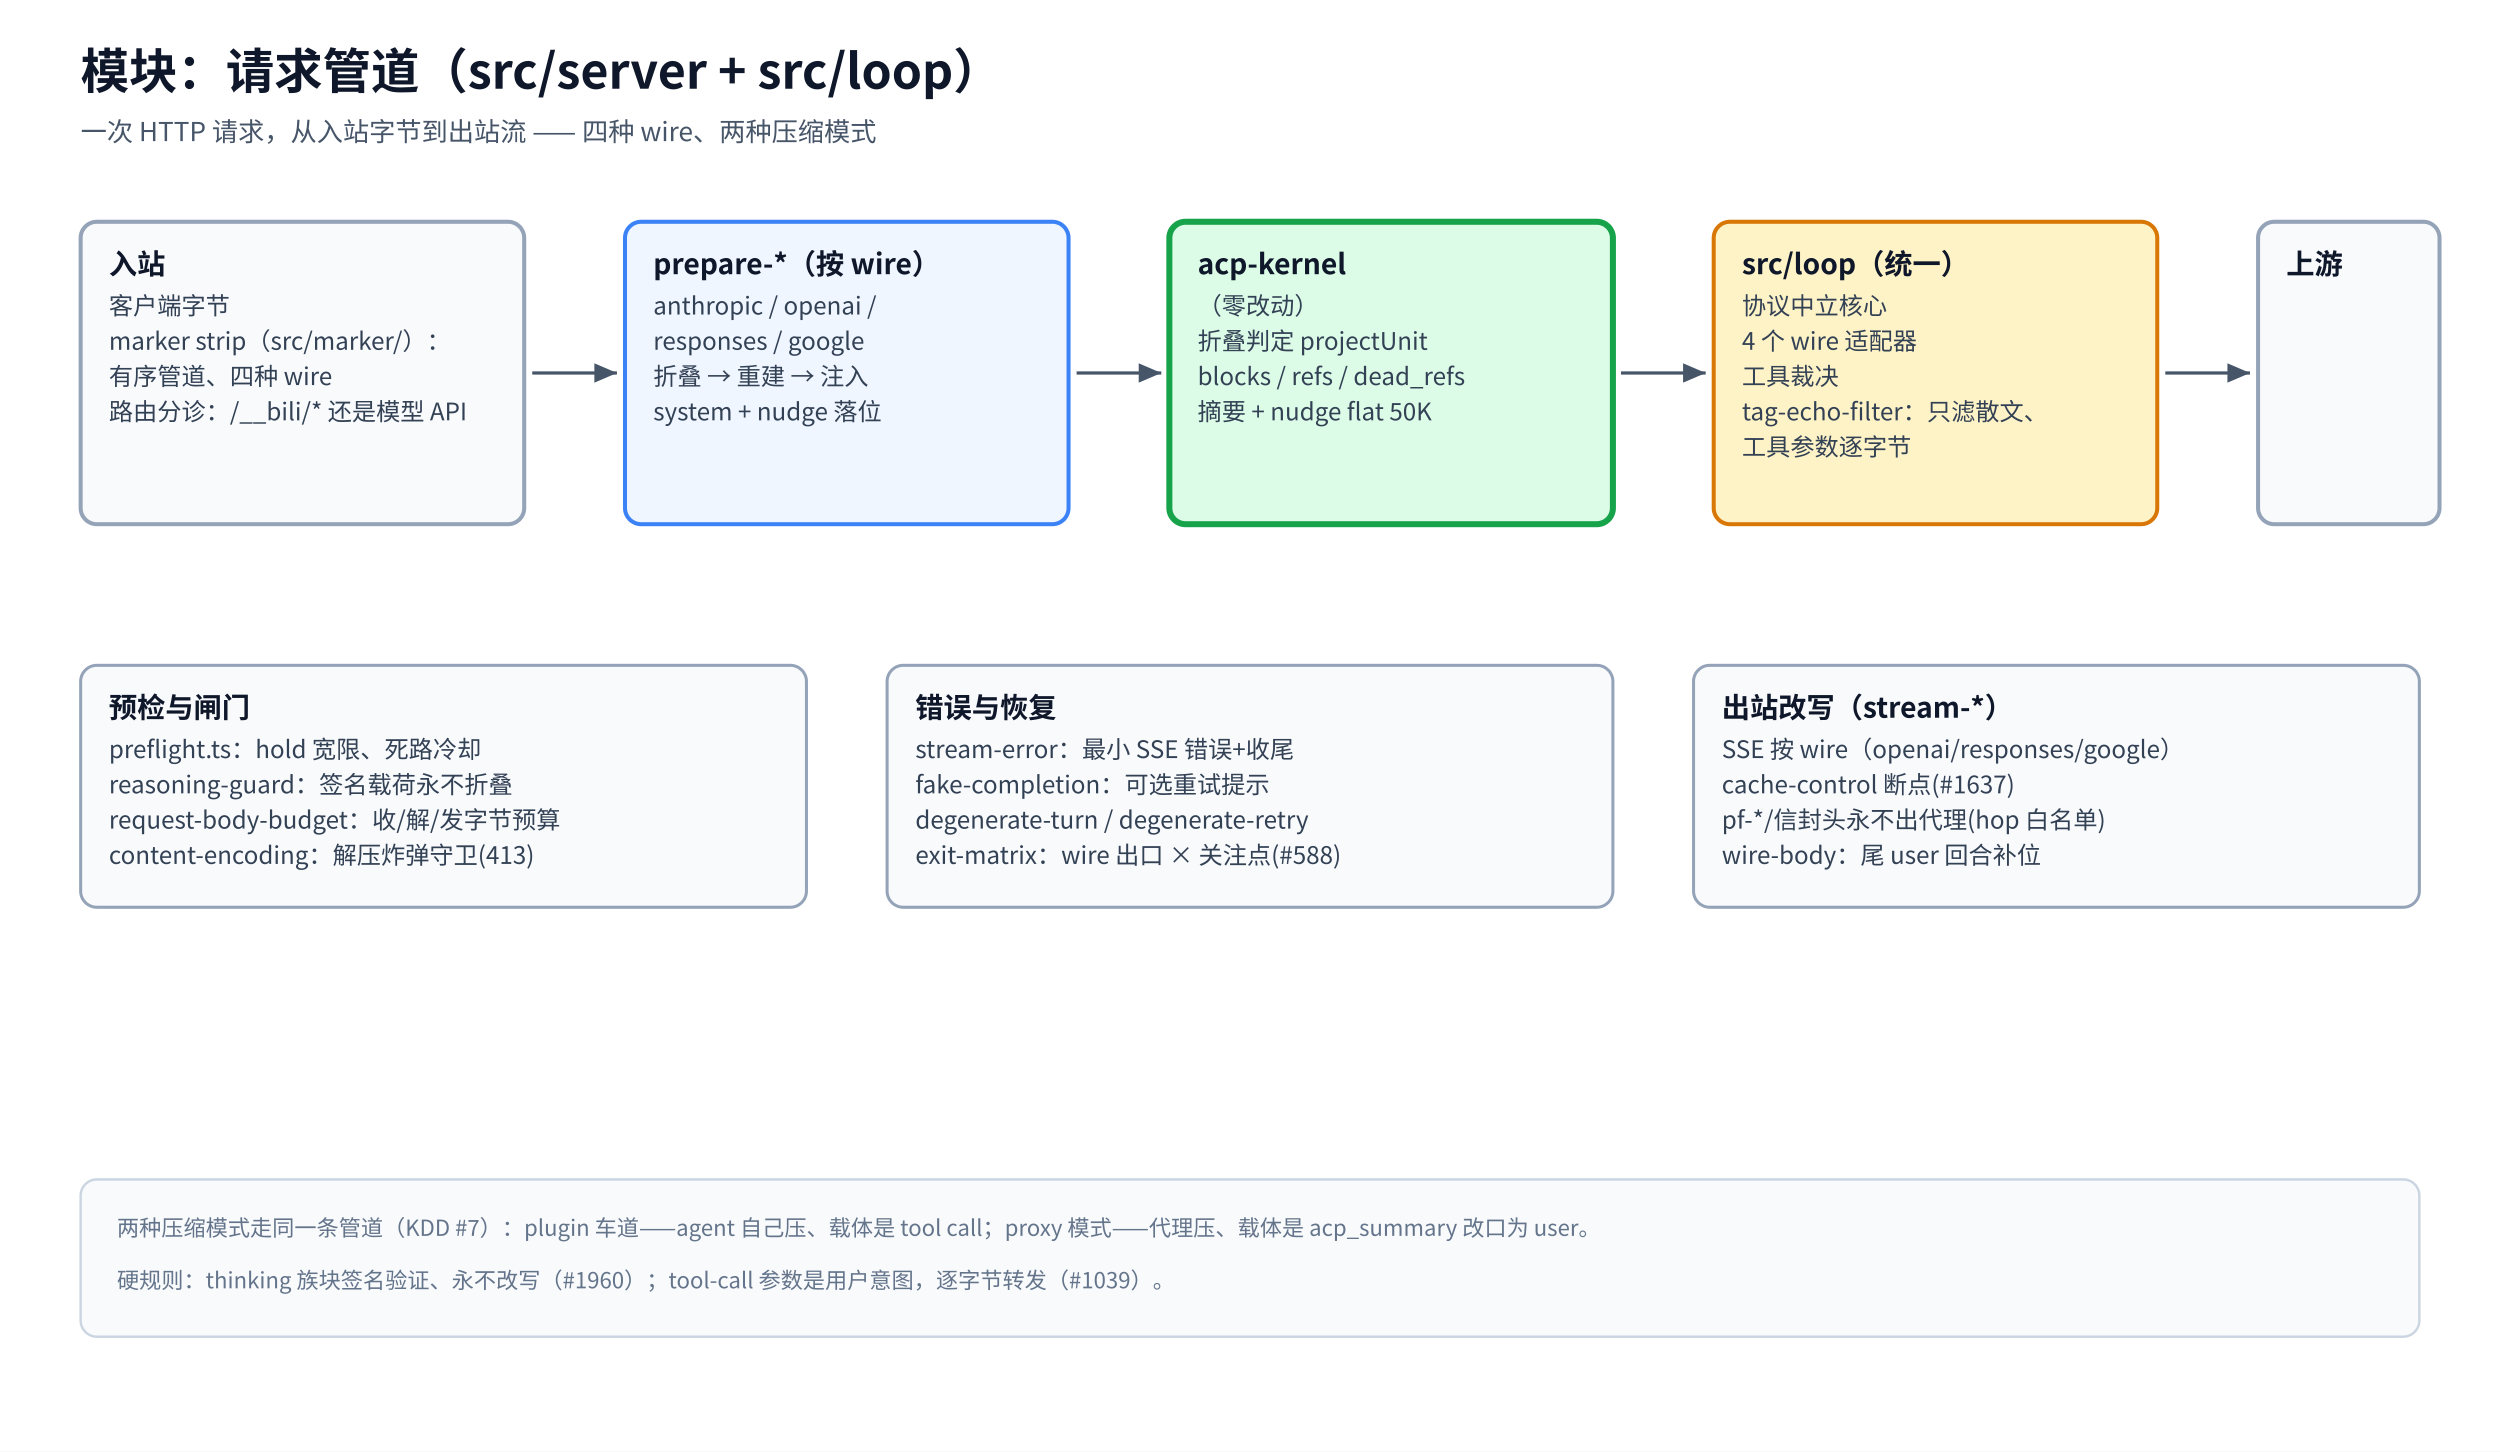
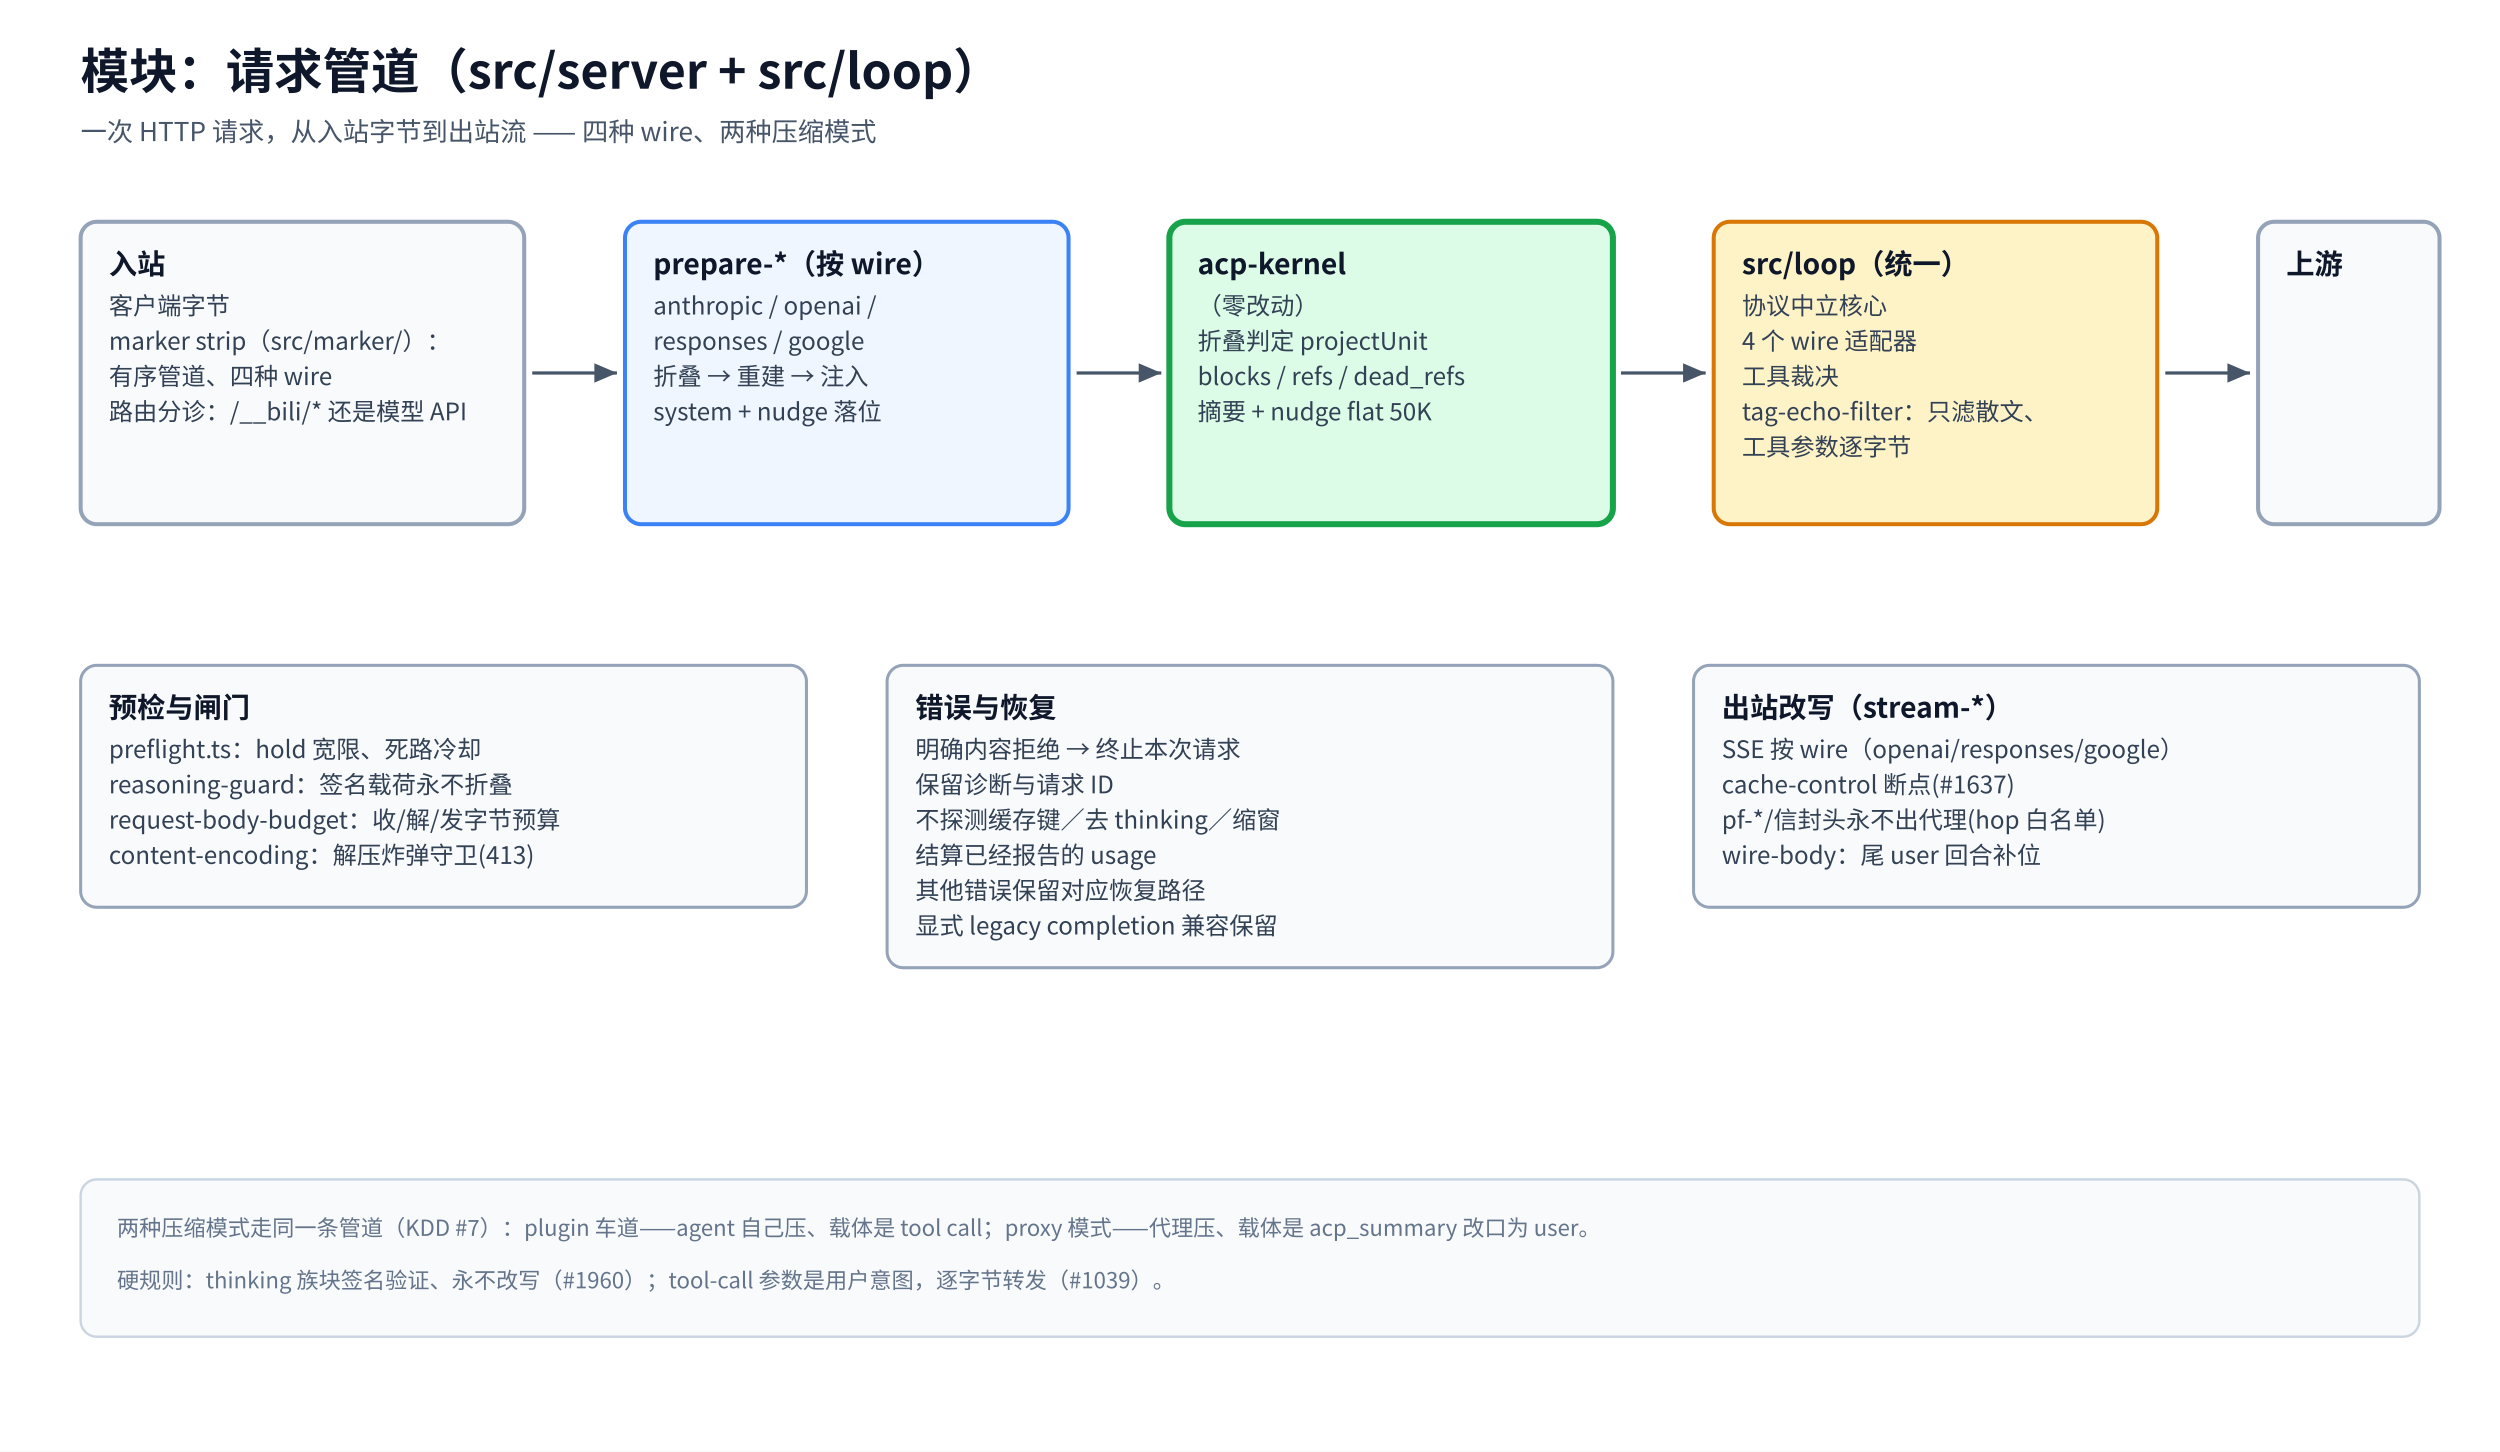
<svg xmlns="http://www.w3.org/2000/svg" width="1240" height="720" viewBox="0 0 1240 720">
-   <style>text{font-family:'Noto Sans CJK SC','Droid Sans Fallback',sans-serif;}.tt{font-size:24px;font-weight:700;fill:#0f172a;}.sub{font-size:13px;fill:#475569;}.h{font-size:14px;font-weight:700;fill:#0f172a;}.b{font-size:12px;fill:#334155;}.s{font-size:11px;fill:#64748b;}.leg{font-size:11.5px;fill:#475569;}.warn{font-size:12px;fill:#b91c1c;}.num{font-size:11px;font-weight:700;fill:#fff;}</style>
+   <style>text{font-family:'Noto Sans CJK SC','Droid Sans Fallback','Microsoft YaHei',sans-serif;}.tt{font-size:24px;font-weight:700;fill:#0f172a;}.sub{font-size:13px;fill:#475569;}.h{font-size:14px;font-weight:700;fill:#0f172a;}.b{font-size:12px;fill:#334155;}.s{font-size:11px;fill:#64748b;}.leg{font-size:11.5px;fill:#475569;}.warn{font-size:12px;fill:#b91c1c;}.num{font-size:11px;font-weight:700;fill:#fff;}</style>
  <defs>
    <marker id="ar" markerWidth="8" markerHeight="8" refX="7" refY="3" orient="auto">
      <path d="M0,0 L7,3 L0,6 z" fill="#475569" />
    </marker>
    <marker id="argr" markerWidth="8" markerHeight="8" refX="7" refY="3" orient="auto">
      <path d="M0,0 L7,3 L0,6 z" fill="#059669" />
    </marker>
  </defs>
  <rect width="1240" height="720" fill="#ffffff" />
  <rect x="40" y="110" width="220" height="150" rx="8" fill="#f8fafc" stroke="#94a3b8" stroke-width="2" />
  <rect x="310" y="110" width="220" height="150" rx="8" fill="#eff6ff" stroke="#3b82f6" stroke-width="2" />
  <rect x="580" y="110" width="220" height="150" rx="8" fill="#dcfce7" stroke="#16a34a" stroke-width="3" />
  <rect x="850" y="110" width="220" height="150" rx="8" fill="#fef3c7" stroke="#d97706" stroke-width="2" />
  <rect x="1120" y="110" width="90" height="150" rx="8" fill="#f8fafc" stroke="#94a3b8" stroke-width="2" />
  <rect x="40" y="330" width="360" height="120" rx="8" fill="#f8fafc" stroke="#94a3b8" stroke-width="1.5" />
-   <rect x="440" y="330" width="360" height="120" rx="8" fill="#f8fafc" stroke="#94a3b8" stroke-width="1.5" />
+   <rect x="440" y="330" width="360" height="150" rx="8" fill="#f8fafc" stroke="#94a3b8" stroke-width="1.5" />
  <rect x="840" y="330" width="360" height="120" rx="8" fill="#f8fafc" stroke="#94a3b8" stroke-width="1.5" />
  <rect x="40" y="585" width="1160" height="78" rx="8" fill="#f8fafc" stroke="#cbd5e1" stroke-width="1.2" />
  <line x1="264" y1="185" x2="306" y2="185" stroke="#475569" stroke-width="1.6" marker-end="url(#ar)" />
  <line x1="534" y1="185" x2="576" y2="185" stroke="#475569" stroke-width="1.6" marker-end="url(#ar)" />
  <line x1="804" y1="185" x2="846" y2="185" stroke="#475569" stroke-width="1.6" marker-end="url(#ar)" />
  <line x1="1074" y1="185" x2="1116" y2="185" stroke="#475569" stroke-width="1.6" marker-end="url(#ar)" />
  <text x="40" y="44" class="tt">模块：请求管道（src/server + src/loop）</text>
  <text x="40" y="70" class="sub">一次 HTTP 请求，从入站字节到出站流 —— 四种 wire、两种压缩模式</text>
  <text x="54" y="136" class="h">入站</text>
  <text x="54" y="156" class="b">客户端字节</text>
  <text x="54" y="173.5" class="b">marker strip（src/marker/）：</text>
  <text x="54" y="191" class="b">有序管道、四种 wire</text>
  <text x="54" y="208.5" class="b">路由分诊：/__bili/* 还是模型 API</text>
  <text x="324" y="136" class="h">prepare-*（按 wire）</text>
  <text x="324" y="156" class="b">anthropic / openai /</text>
  <text x="324" y="173.5" class="b">responses / google</text>
  <text x="324" y="191" class="b">折叠 → 重建 → 注入</text>
  <text x="324" y="208.5" class="b">system + nudge 落位</text>
  <text x="594" y="136" class="h">acp-kernel</text>
  <text x="594" y="156" class="b">（零改动）</text>
  <text x="594" y="173.5" class="b">折叠判定 projectUnit</text>
  <text x="594" y="191" class="b">blocks / refs / dead_refs</text>
  <text x="594" y="208.5" class="b">摘要 + nudge flat 50K</text>
  <text x="864" y="136" class="h">src/loop（统一）</text>
  <text x="864" y="156" class="b">协议中立核心</text>
  <text x="864" y="173.5" class="b">4 个 wire 适配器</text>
  <text x="864" y="191" class="b">工具裁决</text>
  <text x="864" y="208.5" class="b">tag-echo-filter：只滤散文、</text>
  <text x="864" y="226" class="b">工具参数逐字节</text>
  <text x="1134" y="136" class="h">上游</text>
  <text x="1134" y="156" class="b" />
  <text x="54" y="356" class="h">预检与闸门</text>
  <text x="54" y="376" class="b">preflight.ts：hold 宽限、死路冷却</text>
  <text x="54" y="393.5" class="b">reasoning-guard：签名载荷永不折叠</text>
  <text x="54" y="411" class="b">request-body-budget：收/解/发字节预算</text>
  <text x="54" y="428.5" class="b">content-encoding：解压炸弹守卫(413)</text>
  <text x="454" y="356" class="h">错误与恢复</text>
-   <text x="454" y="376" class="b">stream-error：最小 SSE 错误+收尾</text>
-   <text x="454" y="393.5" class="b">fake-completion：可选重试提示</text>
-   <text x="454" y="411" class="b">degenerate-turn / degenerate-retry</text>
-   <text x="454" y="428.5" class="b">exit-matrix：wire 出口 × 关注点(#588)</text>
+   <text x="454" y="376" class="b">明确内容拒绝 → 终止本次请求</text>
+   <text x="454" y="393.5" class="b">保留诊断与请求 ID</text>
+   <text x="454" y="411" class="b">不探测缓存键／去 thinking／缩窗</text>
+   <text x="454" y="428.5" class="b">结算已经报告的 usage</text>
  <text x="854" y="356" class="h">出站改写（stream-*）</text>
  <text x="854" y="376" class="b">SSE 按 wire（openai/responses/google）</text>
  <text x="854" y="393.5" class="b">cache-control 断点(#1637)</text>
  <text x="854" y="411" class="b">pf-*/信封头永不出代理(hop 白名单)</text>
  <text x="854" y="428.5" class="b">wire-body：尾 user 回合补位</text>
  <text x="58" y="613" class="s">两种压缩模式走同一条管道（KDD #7）：plugin 车道——agent 自己压、载体是 tool call；proxy 模式——代理压、载体是 acp_summary 改口为 user。</text>
  <text x="58" y="639" class="s">硬规则：thinking 族块签名验证、永不改写（#1960）；tool-call 参数是用户意图，逐字节转发（#1039）。</text>
+   <text x="454" y="446" class="b">其他错误保留对应恢复路径</text>
+   <text x="454" y="463.5" class="b">显式 legacy completion 兼容保留</text>
</svg>
